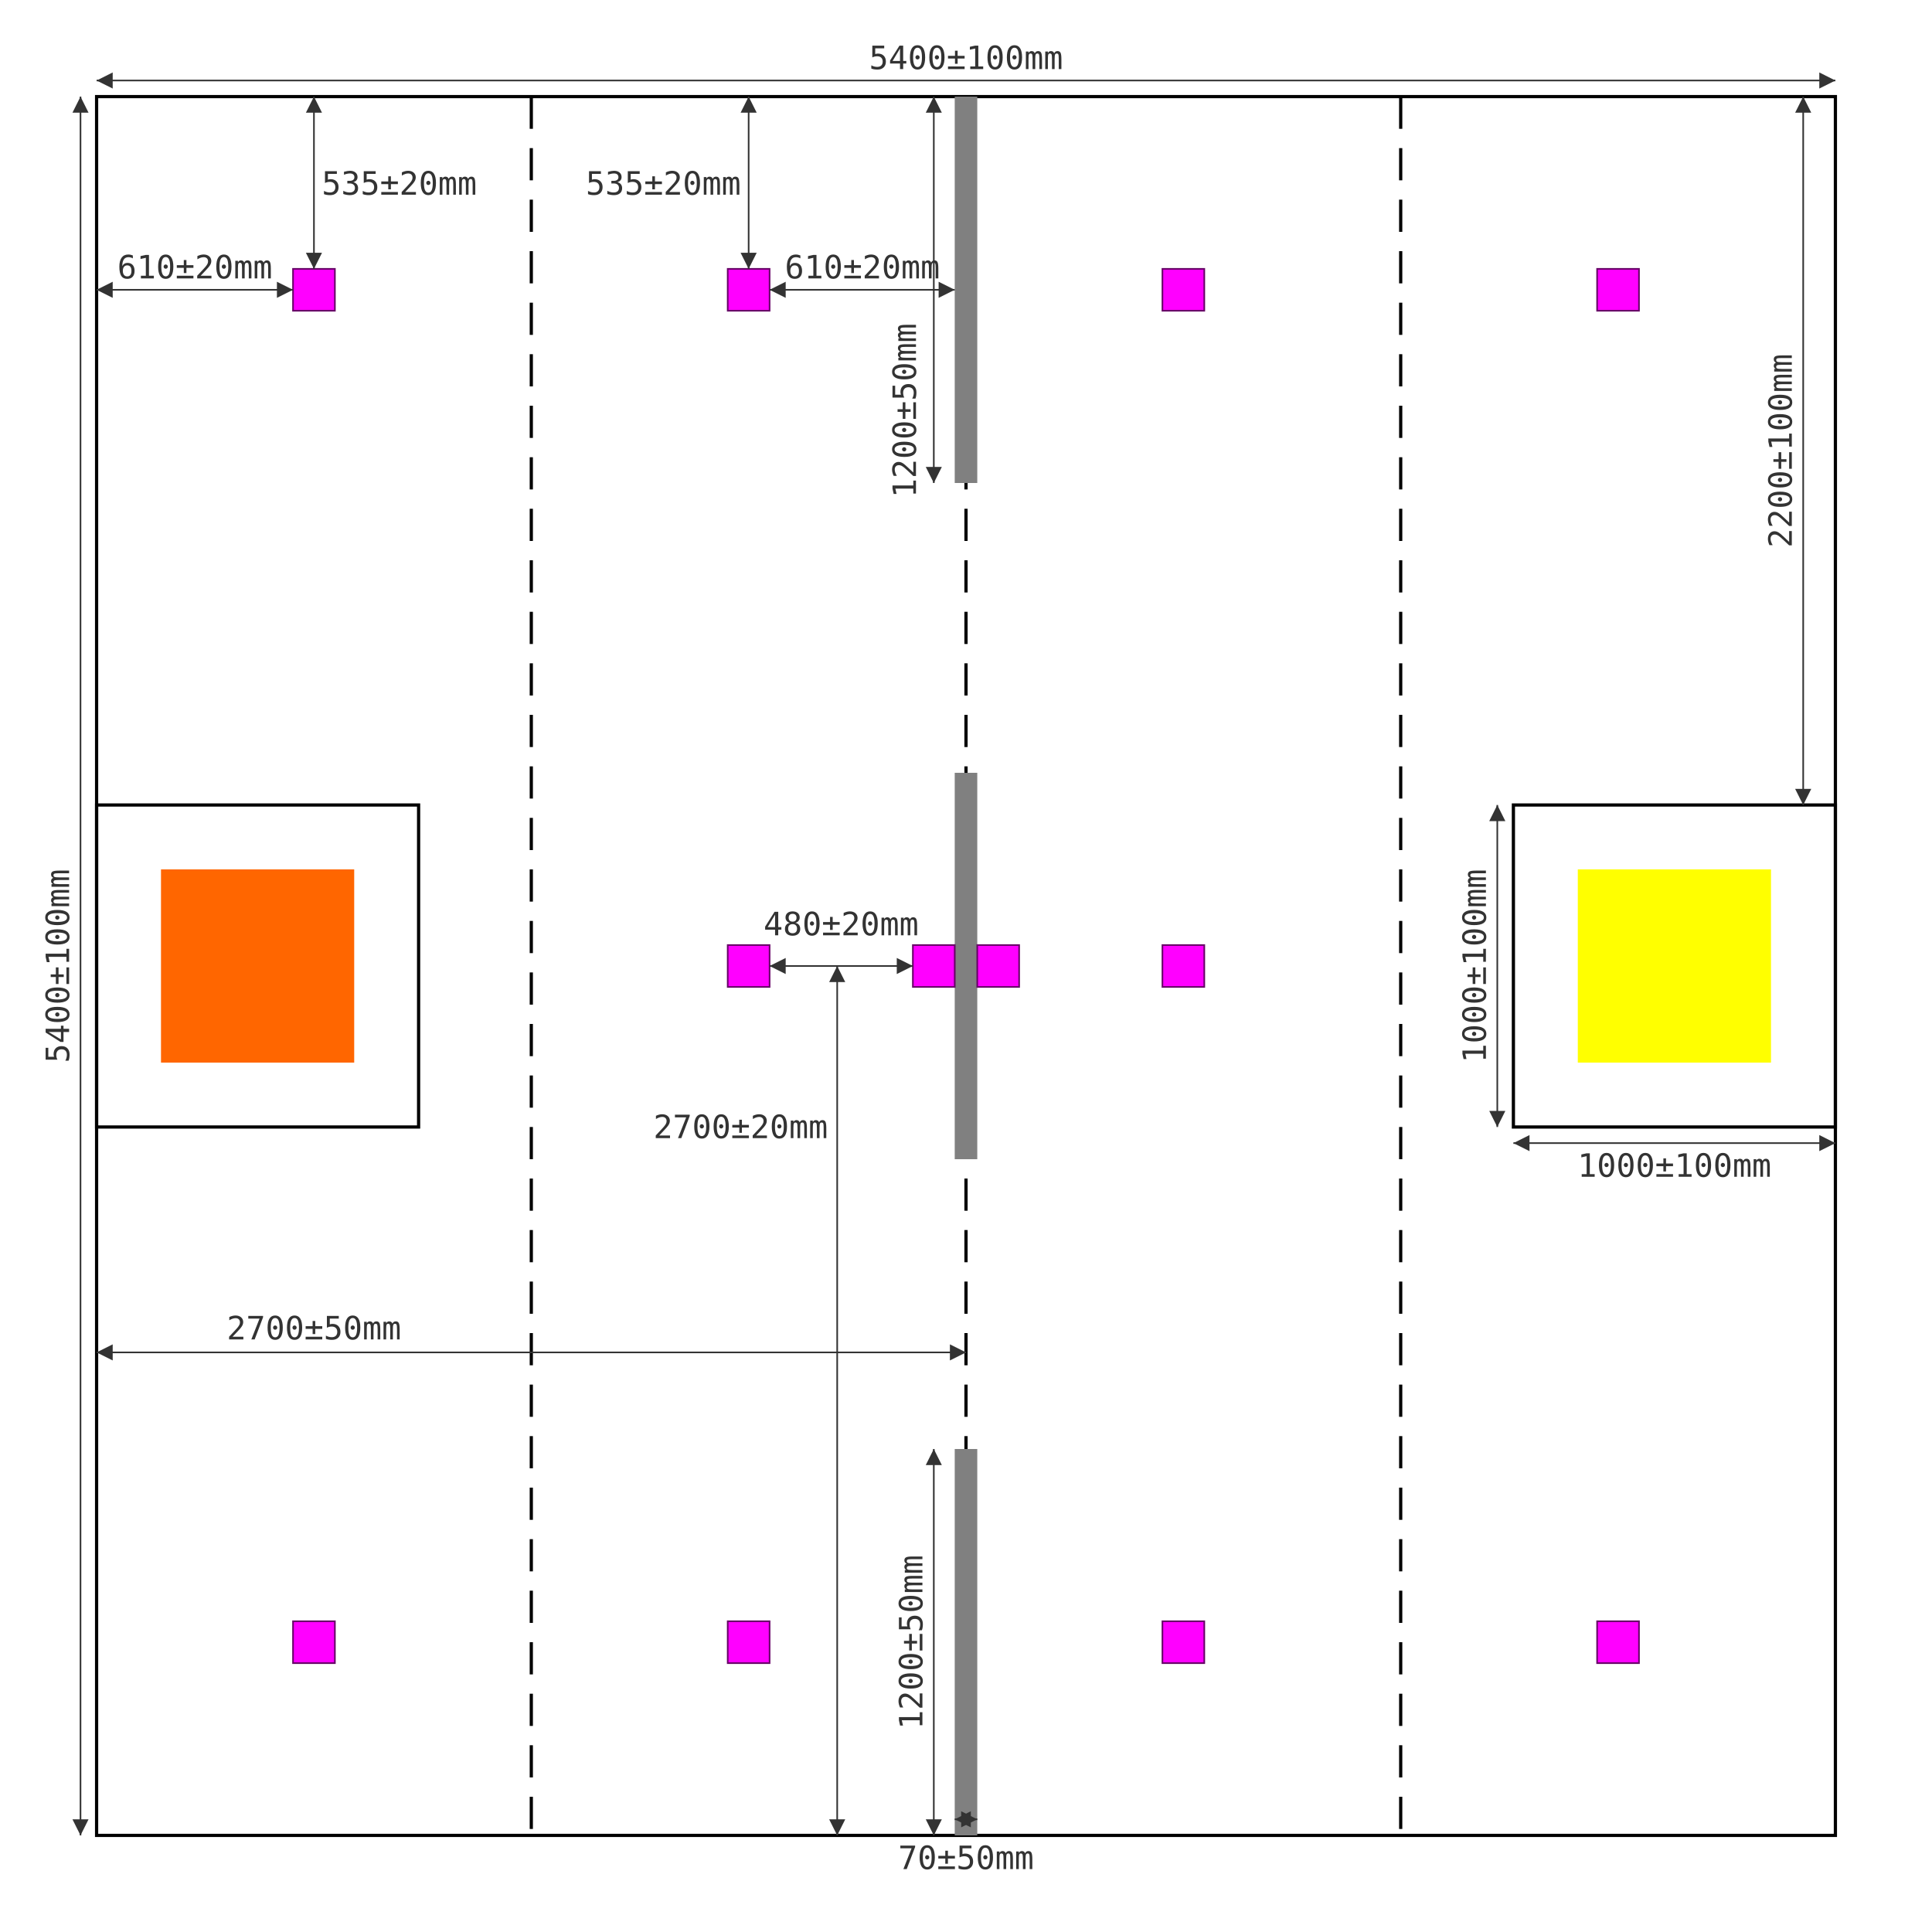
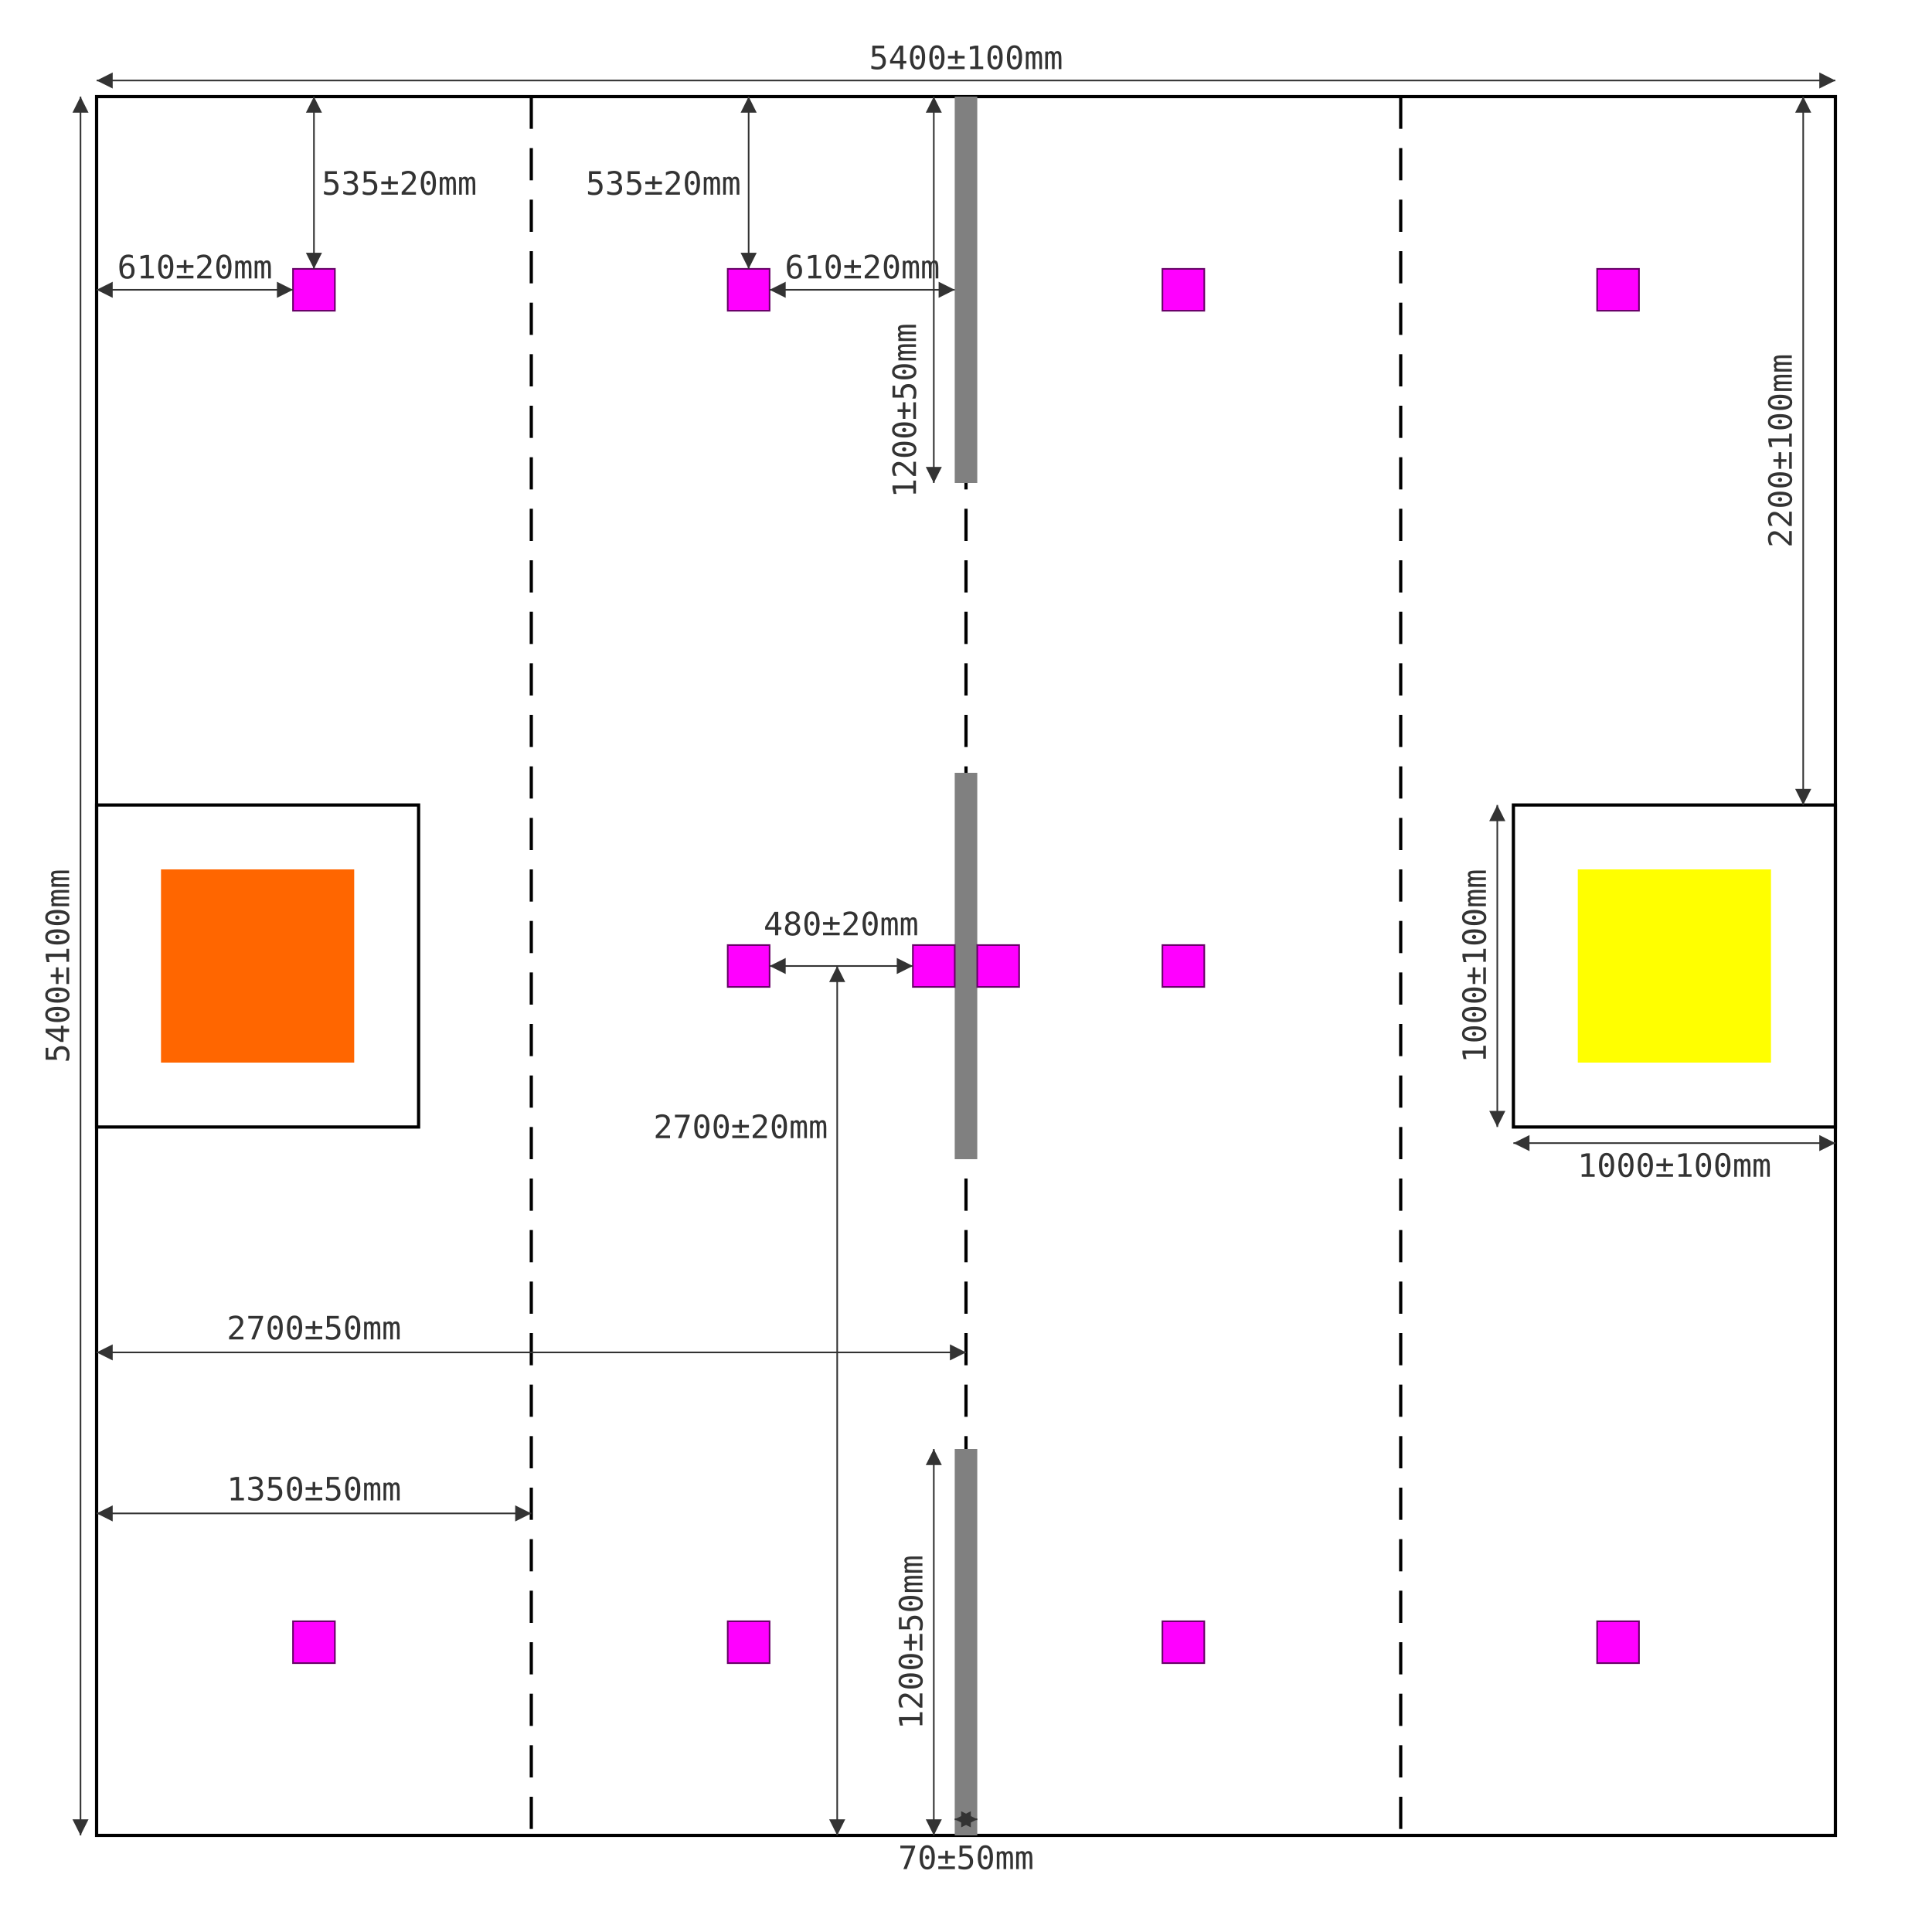
<svg xmlns="http://www.w3.org/2000/svg" xmlns:xlink="http://www.w3.org/1999/xlink" width="6000" height="6000">
  <style type="text/css">
        .bordered {
            fill: transparent;
            stroke: black;
            stroke-width: 10;
        }

        .team-0 {
            fill: #ff6600;
        }

        .team-1 {
            fill: #ffff00;
        }

        .arena-divider {
            fill: grey;
        }

        .scoring-zone-divider {
            stroke: black;
            stroke-width: 10;
            stroke-dasharray: 100, 60;
        }

        rect.token {
            stroke: #660066;
            stroke-width: 5;
            fill: #ff00ff;
        }

        line.dimension {
            stroke: #333333;
            stroke-width: 5;
            marker-start: url(#dimension-arrow-head-start);
            marker-end: url(#dimension-arrow-head-end);
        }

        text.dimension {
            fill: #333333;
            text-anchor: middle;
            dominant-baseline: central;
            font-family: monospace;
            font-size: 100px;
            z-index: 100;
        }

        .dimension-arrow-head {
            fill: #333333;
        }

        .dimension-guide {
            stroke: #777;
            stroke-width: 1;
            stroke-dasharray: 25 3;
            stroke-linecap: round;
            fill: none;
        }
    </style>
  <rect width="6000" height="6000" style="fill: white" />
  <defs>
    <marker id="dimension-arrow-head-start" markerWidth="10" markerHeight="10" refX="0" refY="5" orient="auto" markerUnits="strokeWidth">
      <path d="M 10 0 L 0 5 L 10 10 Z" class="dimension-arrow-head" />
    </marker>
    <marker id="dimension-arrow-head-end" markerWidth="10" markerHeight="10" refX="10" refY="5" orient="auto" markerUnits="strokeWidth">
      <path d="M 0 0 L 10 5 L 0 10 Z" class="dimension-arrow-head" />
    </marker>
    <g id="token">
      <rect width="130" height="130" transform="translate(-65, -65)" class="token" />
    </g>
    <g id="arena_half">
      <line height="5400" x1="1350" y1="0" x2="1350" y2="5400" class="scoring-zone-divider" />
      <use xlink:href="#token" x="675" y="600" />
      <use xlink:href="#token" x="2025" y="600" />
      <use xlink:href="#token" x="2025" y="2700" />
      <use xlink:href="#token" x="2600" y="2700" />
      <use xlink:href="#token" x="675" y="4800" />
      <use xlink:href="#token" x="2025" y="4800" />
    </g>
  </defs>
  <g transform="translate(300 300)">
    <rect width="5400" height="5400" class="bordered" />
    <line height="5400" x1="2700" y1="0" x2="2700" y2="5400" class="scoring-zone-divider" />
    <g transform="translate(0, 2200)">
      <rect width="1000" height="1000" class="bordered" />
      <rect width="600" height="600" x="200" y="200" class="team-0" />
    </g>
    <g transform="translate(4400, 2200)">
      <rect width="1000" height="1000" class="bordered" />
      <rect width="600" height="600" x="200" y="200" class="team-1" />
    </g>
    <rect width="70" height="1200" x="2665" class="arena-divider" />
    <rect width="70" height="1200" x="2665" y="2100" class="arena-divider" />
    <rect width="70" height="1200" x="2665" y="4200" class="arena-divider" />
    <line x1="2600" y1="0" x2="2600" y2="1200" class="dimension" />
    <text x="2510" y="975" transform="rotate(-90, 2510, 975)" class="dimension">1200±50mm</text>
    <line x1="2600" y1="4200" x2="2600" y2="5400" class="dimension" />
    <text x="2530" y="4800" transform="rotate(-90, 2530, 4800)" class="dimension">1200±50mm</text>
    <use xlink:href="#arena_half" />
    <use xlink:href="#arena_half" transform="scale(-1, 1) translate(-5400, 0)" />
    <line x1="-50" y1="0" x2="-50" y2="5400" class="dimension" />
    <text x="-120" y="2700" transform="rotate(-90, -120, 2700)" class="dimension">5400±100mm</text>
    <line x1="0" y1="-50" x2="5400" y2="-50" class="dimension" />
    <text x="2700" y="-120" class="dimension">5400±100mm</text>
    <line x1="2665" y1="5350" x2="2735" y2="5350" class="dimension" />
    <text x="2700" y="5470" class="dimension">70±50mm</text>
    <line x1="0" y1="3900" x2="2700" y2="3900" class="dimension" />
    <text x="675" y="3825" class="dimension">2700±50mm</text>
+     <line x1="0" y1="4400" x2="1350" y2="4400" class="dimension" />
+     <text x="675" y="4325" class="dimension">1350±50mm</text>
    <line x1="5300" y1="0" x2="5300" y2="2200" class="dimension" />
    <text x="5230" y="1100" transform="rotate(-90, 5230, 1100)" class="dimension">2200±100mm</text>
    <line x1="4400" y1="3250" x2="5400" y2="3250" class="dimension" />
    <text x="4900" y="3320" class="dimension">1000±100mm</text>
    <line x1="4350" y1="2200" x2="4350" y2="3200" class="dimension" />
    <text x="4280" y="2700" transform="rotate(-90, 4280, 2700)" class="dimension">1000±100mm</text>
    <line x1="675" y1="0" x2="675" y2="535" class="dimension" />
    <text x="940" y="270" class="dimension">535±20mm</text>
    <line x1="0" y1="600" x2="610" y2="600" class="dimension" />
    <text x="305" y="530" class="dimension">610±20mm</text>
    <line x1="2025" y1="0" x2="2025" y2="535" class="dimension" />
    <text x="1760" y="270" class="dimension">535±20mm</text>
    <line x1="2090" y1="600" x2="2665" y2="600" class="dimension" />
    <text x="2378" y="530" class="dimension">610±20mm</text>
    <line x1="2090" y1="2700" x2="2535" y2="2700" class="dimension" />
    <text x="2312" y="2570" class="dimension">480±20mm</text>
    <line x1="2300" y1="2700" x2="2300" y2="5400" class="dimension" />
    <text x="2000" y="3200" class="dimension">2700±20mm</text>
  </g>
</svg>
